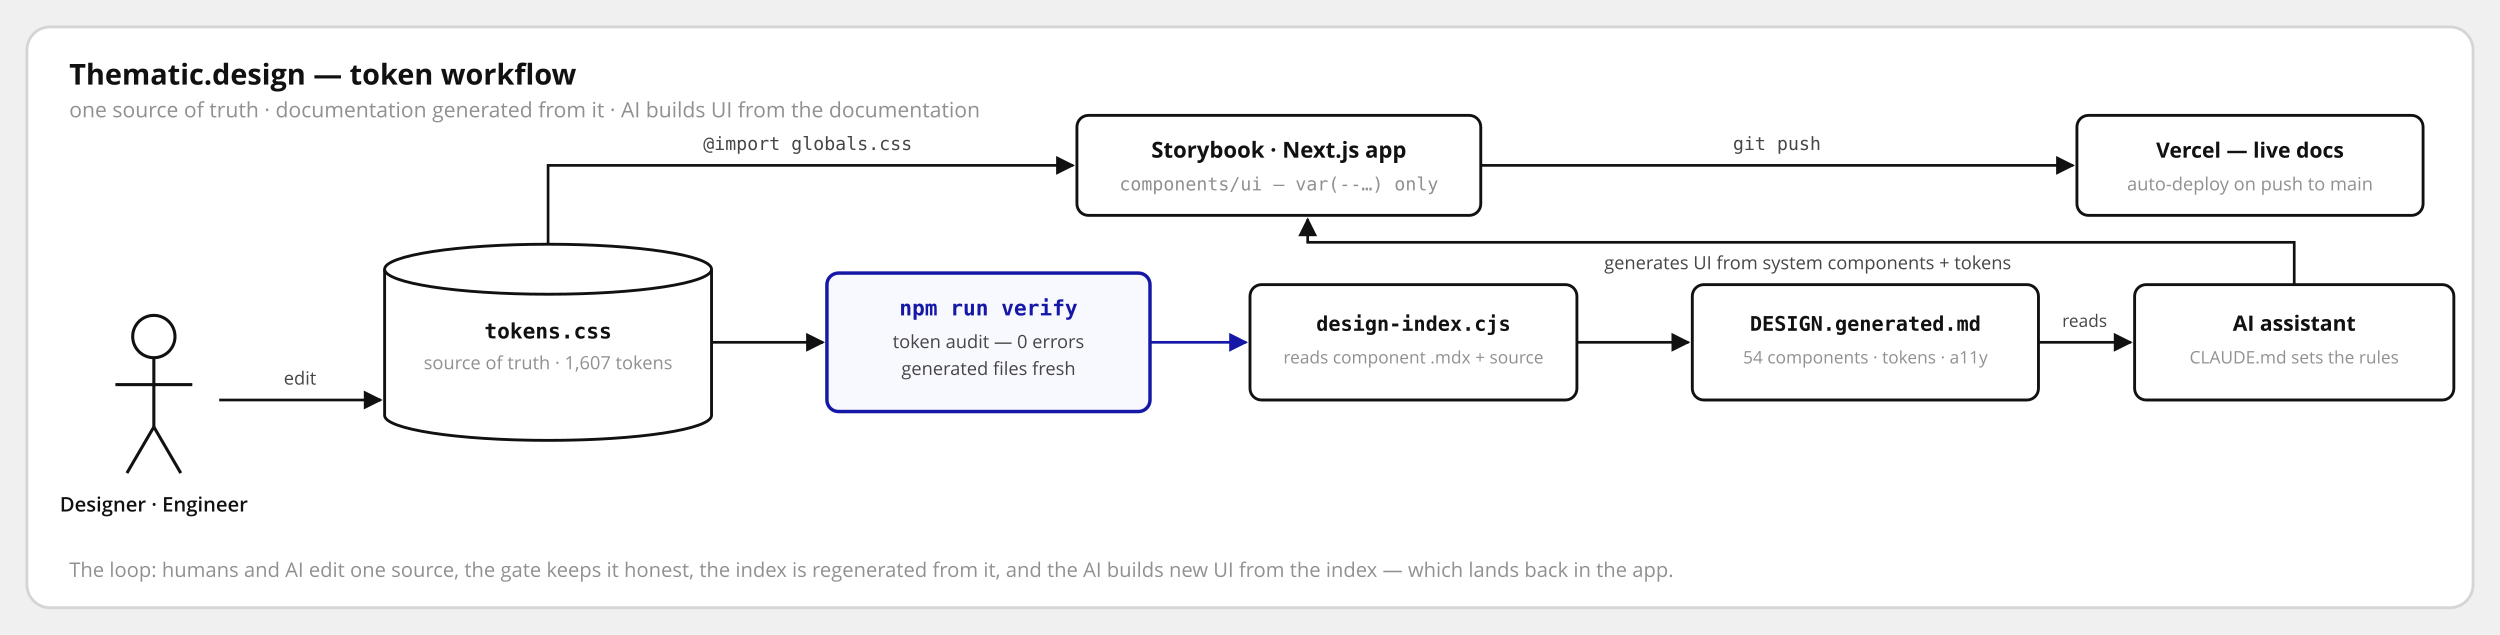
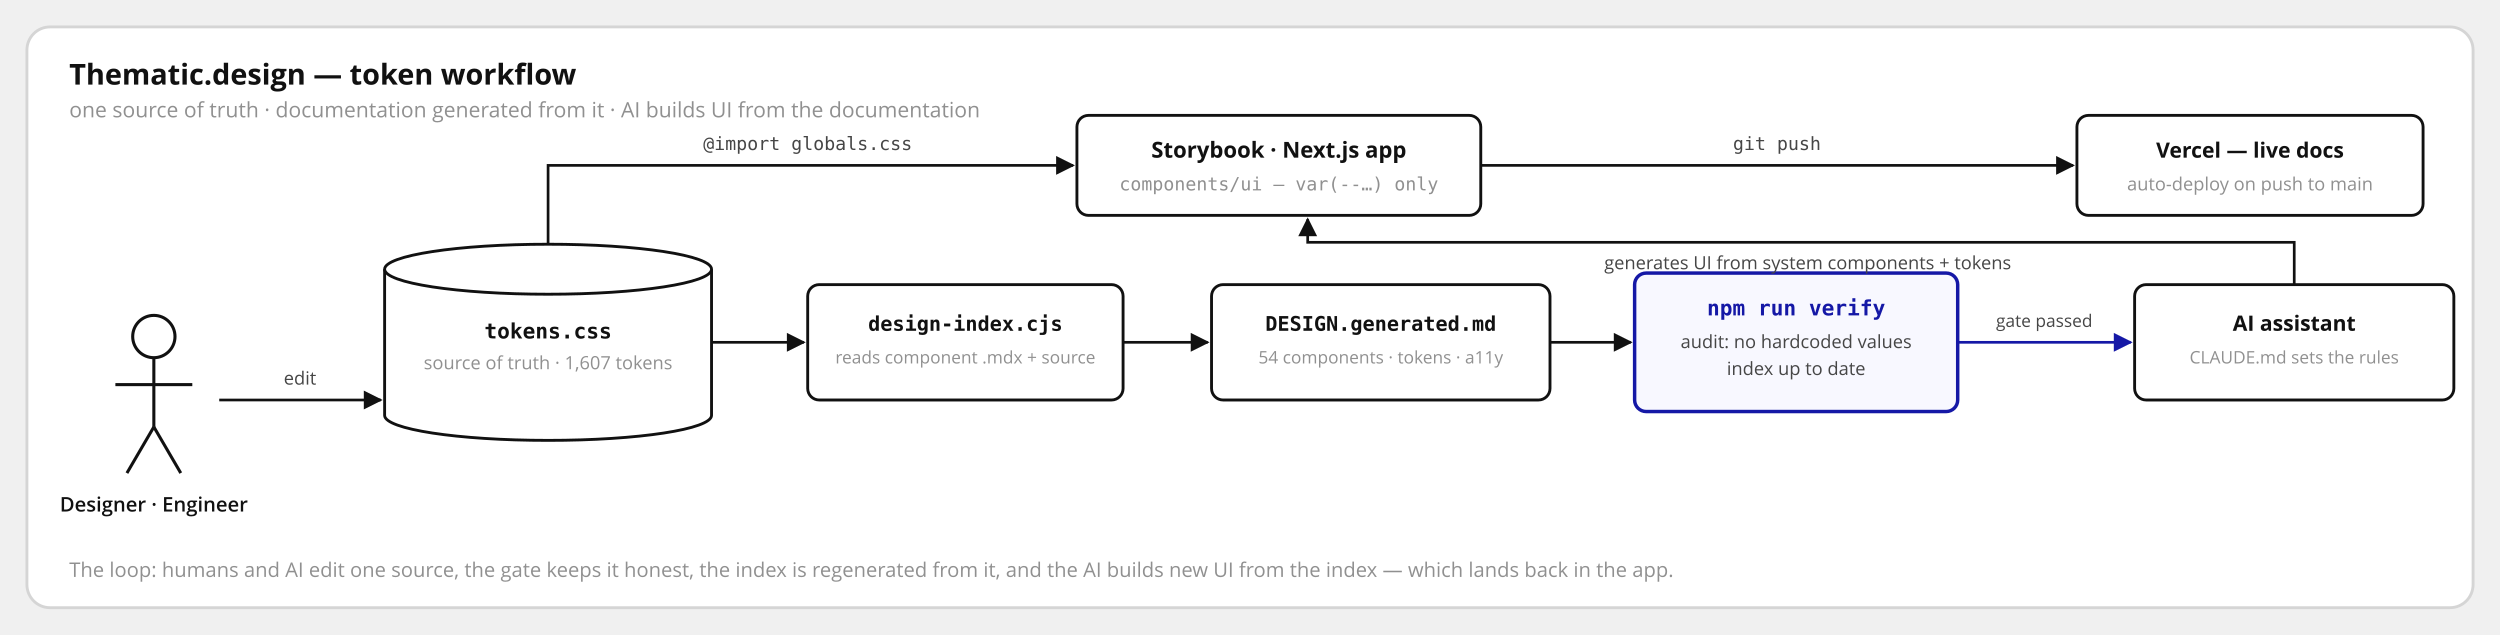
<svg xmlns="http://www.w3.org/2000/svg" viewBox="0 0 1300 330" font-family="'Open Sans', system-ui, sans-serif">
  <defs>
    <marker id="arr" viewBox="0 0 10 10" refX="9" refY="5" markerWidth="7" markerHeight="7" orient="auto-start-reverse">
      <path d="M 0 0 L 10 5 L 0 10 z" fill="#111" />
    </marker>
    <marker id="arrb" viewBox="0 0 10 10" refX="9" refY="5" markerWidth="7" markerHeight="7" orient="auto-start-reverse">
      <path d="M 0 0 L 10 5 L 0 10 z" fill="#1518a6" />
    </marker>
  </defs>
  <rect x="14" y="14" width="1272" height="302" rx="12" fill="#ffffff" stroke="#d5d5d5" stroke-width="1.5" />
  <text x="36" y="44" font-size="15" font-weight="700" fill="#111">Thematic.design — token workflow</text>
  <text x="36" y="61" font-size="11" fill="#909090">one source of truth · documentation generated from it · AI builds UI from the documentation</text>
  <path d="M285,127 L285,86 L558,86" fill="none" stroke="#111" stroke-width="1.4" marker-end="url(#arr)" />
  <text x="420" y="78" font-size="9.5" font-family="Menlo, monospace" fill="#464646" text-anchor="middle">@import globals.css</text>
  <rect x="560" y="60" width="210" height="52" rx="6" fill="#ffffff" stroke="#111" stroke-width="1.5" />
  <text x="665" y="82" font-size="11.5" font-weight="700" fill="#111" text-anchor="middle">Storybook · Next.js app</text>
  <text x="665" y="99" font-size="9.5" font-family="Menlo, monospace" fill="#909090" text-anchor="middle">components/ui — var(--…) only</text>
  <path d="M770,86 L1078,86" fill="none" stroke="#111" stroke-width="1.4" marker-end="url(#arr)" />
  <text x="924" y="78" font-size="9.5" font-family="Menlo, monospace" fill="#464646" text-anchor="middle">git push</text>
  <rect x="1080" y="60" width="180" height="52" rx="6" fill="#ffffff" stroke="#111" stroke-width="1.5" />
  <text x="1170" y="82" font-size="11" font-weight="700" fill="#111" text-anchor="middle">Vercel — live docs</text>
  <text x="1170" y="99" font-size="9.5" fill="#909090" text-anchor="middle">auto-deploy on push to main</text>
  <circle cx="80" cy="175" r="11" fill="none" stroke="#111" stroke-width="1.6" />
  <line x1="80" y1="186" x2="80" y2="222" stroke="#111" stroke-width="1.6" />
  <line x1="60" y1="200" x2="100" y2="200" stroke="#111" stroke-width="1.6" />
  <line x1="80" y1="222" x2="66" y2="246" stroke="#111" stroke-width="1.6" />
  <line x1="80" y1="222" x2="94" y2="246" stroke="#111" stroke-width="1.6" />
  <text x="80" y="266" font-size="10.5" font-weight="600" fill="#111" text-anchor="middle">Designer · Engineer</text>
  <path d="M114,208 L198,208" fill="none" stroke="#111" stroke-width="1.4" marker-end="url(#arr)" />
  <text x="156" y="200" font-size="9.5" fill="#464646" text-anchor="middle">edit</text>
  <path d="M200,140 L200,216 A85,13 0 0 0 370,216 L370,140" fill="#ffffff" stroke="#111" stroke-width="1.5" />
  <ellipse cx="285" cy="140" rx="85" ry="13" fill="#ffffff" stroke="#111" stroke-width="1.5" />
  <text x="285" y="176" font-size="11" font-weight="700" font-family="Menlo, monospace" fill="#111" text-anchor="middle">tokens.css</text>
  <text x="285" y="192" font-size="9.5" fill="#909090" text-anchor="middle">source of truth · 1,607 tokens</text>
-   <path d="M370,178 L428,178" fill="none" stroke="#111" stroke-width="1.4" marker-end="url(#arr)" />
-   <rect x="430" y="142" width="168" height="72" rx="6" fill="#f8f8ff" stroke="#1518a6" stroke-width="1.8" />
-   <text x="514" y="164" font-size="11" font-weight="700" font-family="Menlo, monospace" fill="#1518a6" text-anchor="middle">npm run verify</text>
-   <text x="514" y="181" font-size="9.5" fill="#464646" text-anchor="middle">token audit — 0 errors</text>
-   <text x="514" y="195" font-size="9.5" fill="#464646" text-anchor="middle">generated files fresh</text>
-   <path d="M598,178 L648,178" fill="none" stroke="#1518a6" stroke-width="1.4" marker-end="url(#arrb)" />
-   <rect x="650" y="148" width="170" height="60" rx="6" fill="#ffffff" stroke="#111" stroke-width="1.5" />
-   <text x="735" y="172" font-size="10.5" font-weight="700" font-family="Menlo, monospace" fill="#111" text-anchor="middle">design-index.cjs</text>
-   <text x="735" y="189" font-size="9" fill="#909090" text-anchor="middle">reads component .mdx + source</text>
-   <path d="M820,178 L878,178" fill="none" stroke="#111" stroke-width="1.4" marker-end="url(#arr)" />
-   <rect x="880" y="148" width="180" height="60" rx="6" fill="#ffffff" stroke="#111" stroke-width="1.5" />
-   <text x="970" y="172" font-size="10.5" font-weight="700" font-family="Menlo, monospace" fill="#111" text-anchor="middle">DESIGN.generated.md</text>
-   <text x="970" y="189" font-size="9" fill="#909090" text-anchor="middle">54 components · tokens · a11y</text>
-   <path d="M1060,178 L1108,178" fill="none" stroke="#111" stroke-width="1.4" marker-end="url(#arr)" />
-   <text x="1084" y="170" font-size="9" fill="#464646" text-anchor="middle">reads</text>
+   <path d="M370,178 L418,178" fill="none" stroke="#111" stroke-width="1.4" marker-end="url(#arr)" />
+   <rect x="420" y="148" width="164" height="60" rx="6" fill="#ffffff" stroke="#111" stroke-width="1.5" />
+   <text x="502" y="172" font-size="10.5" font-weight="700" font-family="Menlo, monospace" fill="#111" text-anchor="middle">design-index.cjs</text>
+   <text x="502" y="189" font-size="9" fill="#909090" text-anchor="middle">reads component .mdx + source</text>
+   <path d="M584,178 L628,178" fill="none" stroke="#111" stroke-width="1.4" marker-end="url(#arr)" />
+   <rect x="630" y="148" width="176" height="60" rx="6" fill="#ffffff" stroke="#111" stroke-width="1.5" />
+   <text x="718" y="172" font-size="10.5" font-weight="700" font-family="Menlo, monospace" fill="#111" text-anchor="middle">DESIGN.generated.md</text>
+   <text x="718" y="189" font-size="9" fill="#909090" text-anchor="middle">54 components · tokens · a11y</text>
+   <path d="M806,178 L848,178" fill="none" stroke="#111" stroke-width="1.4" marker-end="url(#arr)" />
+   <rect x="850" y="142" width="168" height="72" rx="6" fill="#f8f8ff" stroke="#1518a6" stroke-width="1.8" />
+   <text x="934" y="164" font-size="11" font-weight="700" font-family="Menlo, monospace" fill="#1518a6" text-anchor="middle">npm run verify</text>
+   <text x="934" y="181" font-size="9.5" fill="#464646" text-anchor="middle">audit: no hardcoded values</text>
+   <text x="934" y="195" font-size="9.5" fill="#464646" text-anchor="middle">index up to date</text>
+   <path d="M1018,178 L1108,178" fill="none" stroke="#1518a6" stroke-width="1.4" marker-end="url(#arrb)" />
+   <text x="1063" y="170" font-size="9" fill="#464646" text-anchor="middle">gate passed</text>
  <rect x="1110" y="148" width="166" height="60" rx="6" fill="#ffffff" stroke="#111" stroke-width="1.5" />
  <text x="1193" y="172" font-size="11" font-weight="700" fill="#111" text-anchor="middle">AI assistant</text>
  <text x="1193" y="189" font-size="9" fill="#909090" text-anchor="middle">CLAUDE.md sets the rules</text>
  <path d="M1193,148 L1193,126 L680,126 L680,114" fill="none" stroke="#111" stroke-width="1.4" marker-end="url(#arr)" />
  <text x="940" y="140" font-size="9.5" fill="#464646" text-anchor="middle">generates UI from system components + tokens</text>
  <text x="36" y="300" font-size="10.5" fill="#909090">The loop: humans and AI edit one source, the gate keeps it honest, the index is regenerated from it, and the AI builds new UI from the index — which lands back in the app.</text>
</svg>
